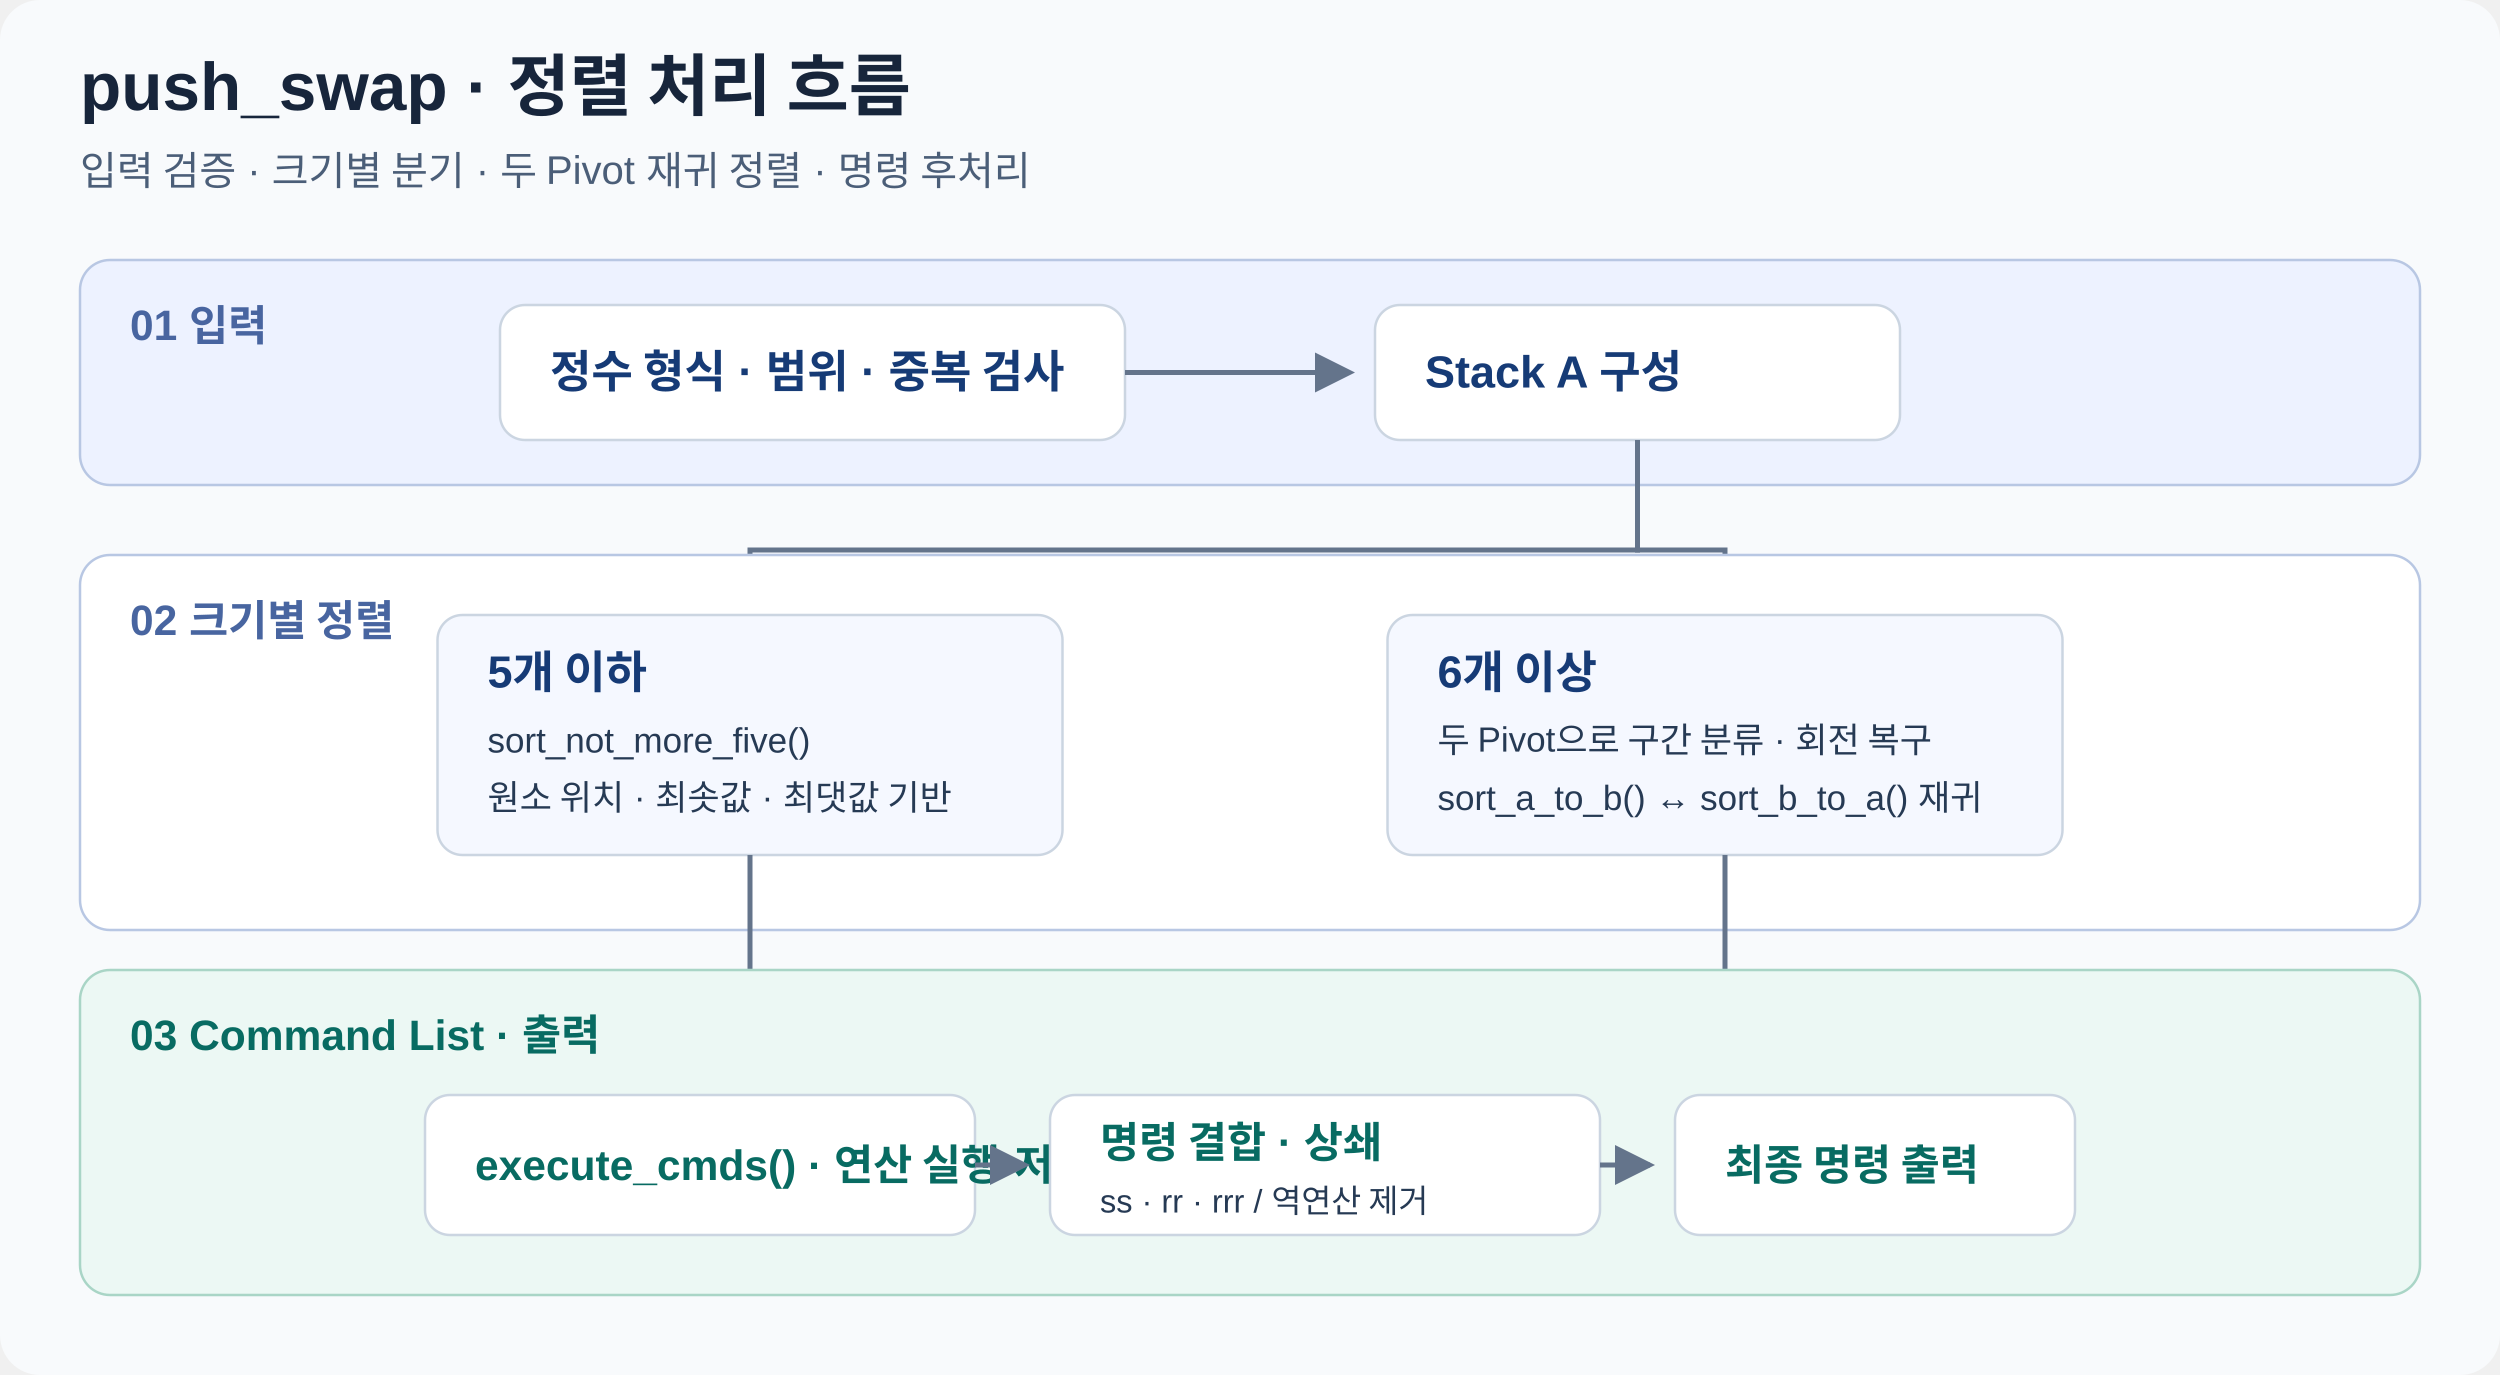
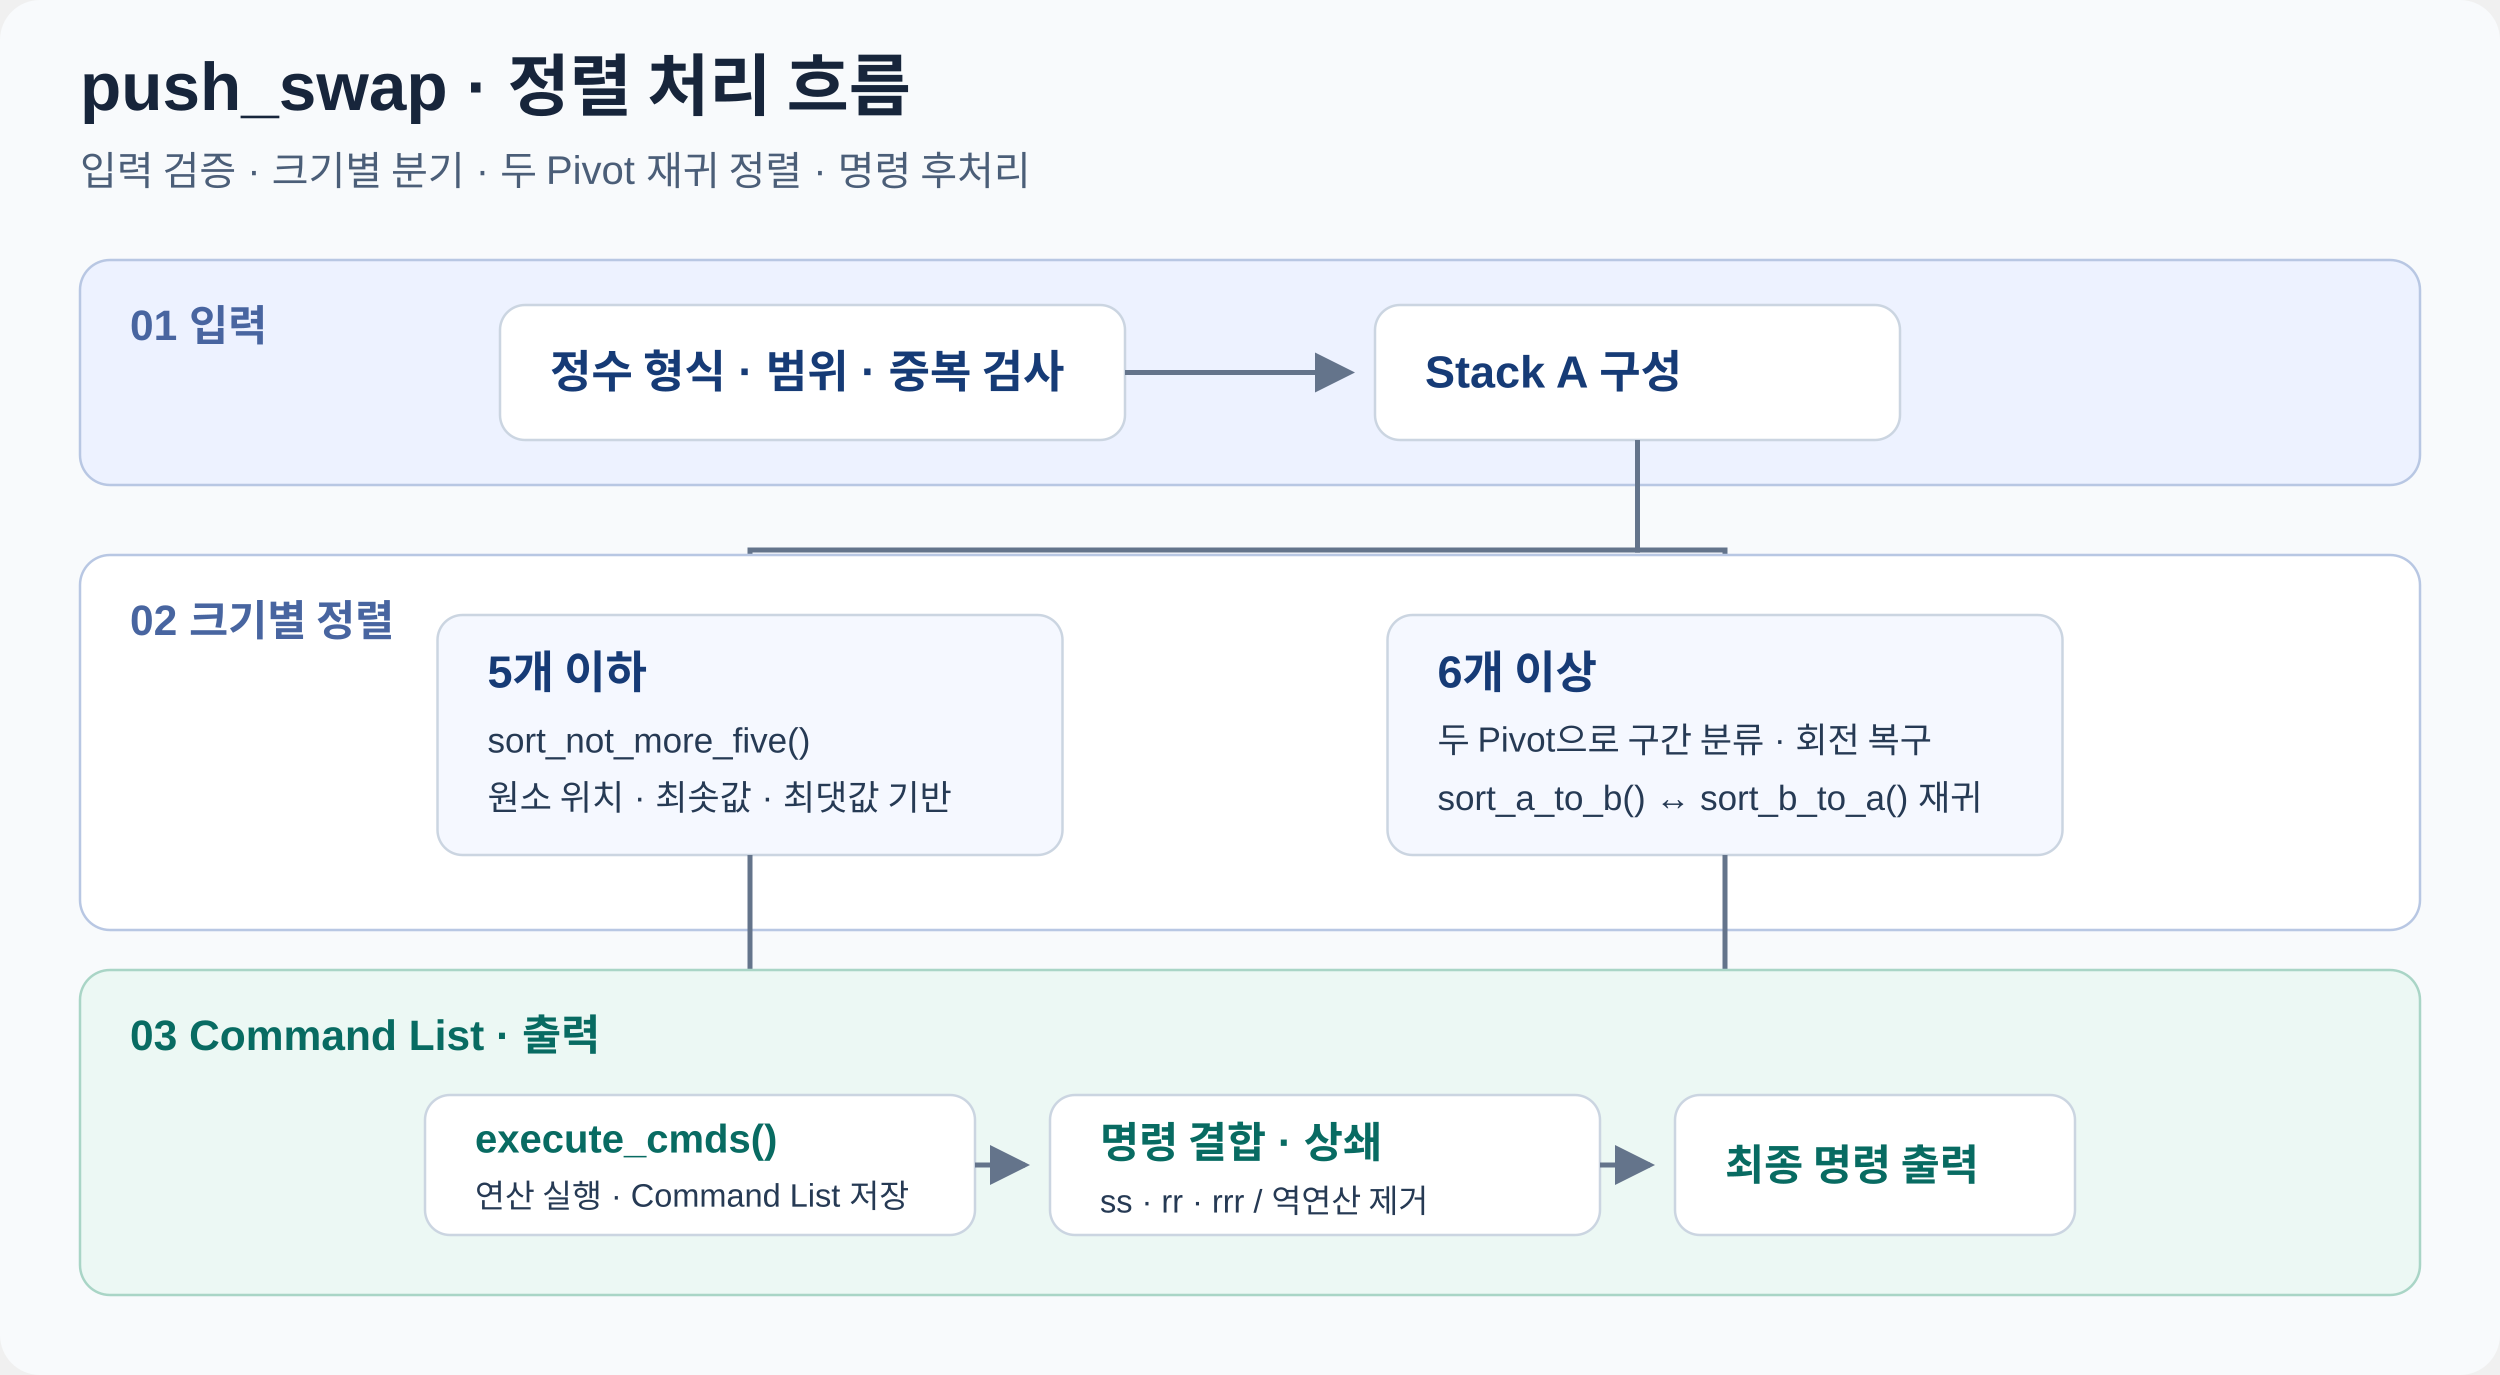
<svg xmlns="http://www.w3.org/2000/svg" width="1000" height="550" viewBox="0 0 1000 550" role="img" aria-labelledby="title desc">
  <defs>
    <marker id="arrow" markerWidth="8" markerHeight="8" refX="7" refY="4" orient="auto">
      <path d="M0 0 L8 4 L0 8Z" fill="#64748b" />
    </marker>
  </defs>
  <rect width="1000" height="550" rx="16" fill="#f8fafc" />
  <g font-family="Arial,'Noto Sans CJK KR','Malgun Gothic',sans-serif">
    <text x="32" y="44" font-size="27" font-weight="700" fill="#17253b">push_swap · 정렬 처리 흐름</text>
    <text x="32" y="74" font-size="16" fill="#4b5e78">입력 검증 · 크기별 분기 · 두 Pivot 재귀 정렬 · 명령 후처리</text>
    <rect x="32" y="104" width="936" height="90" rx="12" fill="#edf2ff" stroke="#b8c7e3" />
    <text x="52" y="136" font-size="17" font-weight="700" fill="#4865a0">01  입력</text>
    <rect x="200" y="122" width="250" height="54" rx="10" fill="#fff" stroke="#cbd5e1" />
    <text x="220" y="155" font-size="18" font-weight="700" fill="#163b76">정수 형식 · 범위 · 중복 검사</text>
    <rect x="550" y="122" width="210" height="54" rx="10" fill="#fff" stroke="#cbd5e1" />
    <text x="570" y="155" font-size="18" font-weight="700" fill="#163b76">Stack A 구성</text>
    <path d="M450 149 H540" fill="none" stroke="#64748b" stroke-width="2" marker-end="url(#arrow)" />
    <path d="M655 176 V220 H300 V238" fill="none" stroke="#64748b" stroke-width="2" marker-end="url(#arrow)" />
    <path d="M655 176 V220 H690 V238" fill="none" stroke="#64748b" stroke-width="2" marker-end="url(#arrow)" />
    <rect x="32" y="222" width="936" height="150" rx="12" fill="#fff" stroke="#b8c7e3" />
    <text x="52" y="254" font-size="17" font-weight="700" fill="#4865a0">02  크기별 정렬</text>
    <rect x="175" y="246" width="250" height="96" rx="10" fill="#f5f8ff" stroke="#cbd5e1" />
    <text x="195" y="275" font-size="18" font-weight="700" fill="#163b76">5개 이하</text>
    <text x="195" y="301" font-size="14" fill="#263a54">sort_not_more_five()</text>
    <text x="195" y="324" font-size="14" fill="#263a54">원소 위치 · 최솟값 · 최댓값 기반</text>
    <rect x="555" y="246" width="270" height="96" rx="10" fill="#f5f8ff" stroke="#cbd5e1" />
    <text x="575" y="275" font-size="18" font-weight="700" fill="#163b76">6개 이상</text>
    <text x="575" y="301" font-size="14" fill="#263a54">두 Pivot으로 구간 분류 · 회전 복구</text>
    <text x="575" y="324" font-size="14" fill="#263a54">sort_a_to_b() ↔ sort_b_to_a() 재귀</text>
    <path d="M300 342 V428" fill="none" stroke="#64748b" stroke-width="2" marker-end="url(#arrow)" />
    <path d="M690 342 V404 H360 V428" fill="none" stroke="#64748b" stroke-width="2" marker-end="url(#arrow)" />
    <rect x="32" y="388" width="936" height="130" rx="12" fill="#ecf8f4" stroke="#a9d5c6" />
    <text x="52" y="420" font-size="17" font-weight="700" fill="#086b62">03  Command List · 출력</text>
    <rect x="170" y="438" width="220" height="56" rx="10" fill="#fff" stroke="#cbd5e1" />
-     <text x="190" y="472" font-size="17" font-weight="700" fill="#086b62">execute_cmds() · 연산 실행·저장</text>
+     <text x="190" y="461" font-size="16" font-weight="700" fill="#086b62">execute_cmds()</text>
+     <text x="190" y="483" font-size="13" fill="#263a54">연산 실행 · Command List 저장</text>
    <rect x="420" y="438" width="220" height="56" rx="10" fill="#fff" stroke="#cbd5e1" />
    <text x="440" y="463" font-size="17" font-weight="700" fill="#086b62">명령 결합 · 상쇄</text>
    <text x="440" y="485" font-size="13" fill="#263a54">ss · rr · rrr / 역연산 제거</text>
    <rect x="670" y="438" width="160" height="56" rx="10" fill="#fff" stroke="#cbd5e1" />
    <text x="690" y="472" font-size="17" font-weight="700" fill="#086b62">최종 명령 출력</text>
    <path d="M390 466 H410" fill="none" stroke="#64748b" stroke-width="2" marker-end="url(#arrow)" />
    <path d="M640 466 H660" fill="none" stroke="#64748b" stroke-width="2" marker-end="url(#arrow)" />
  </g>
</svg>
